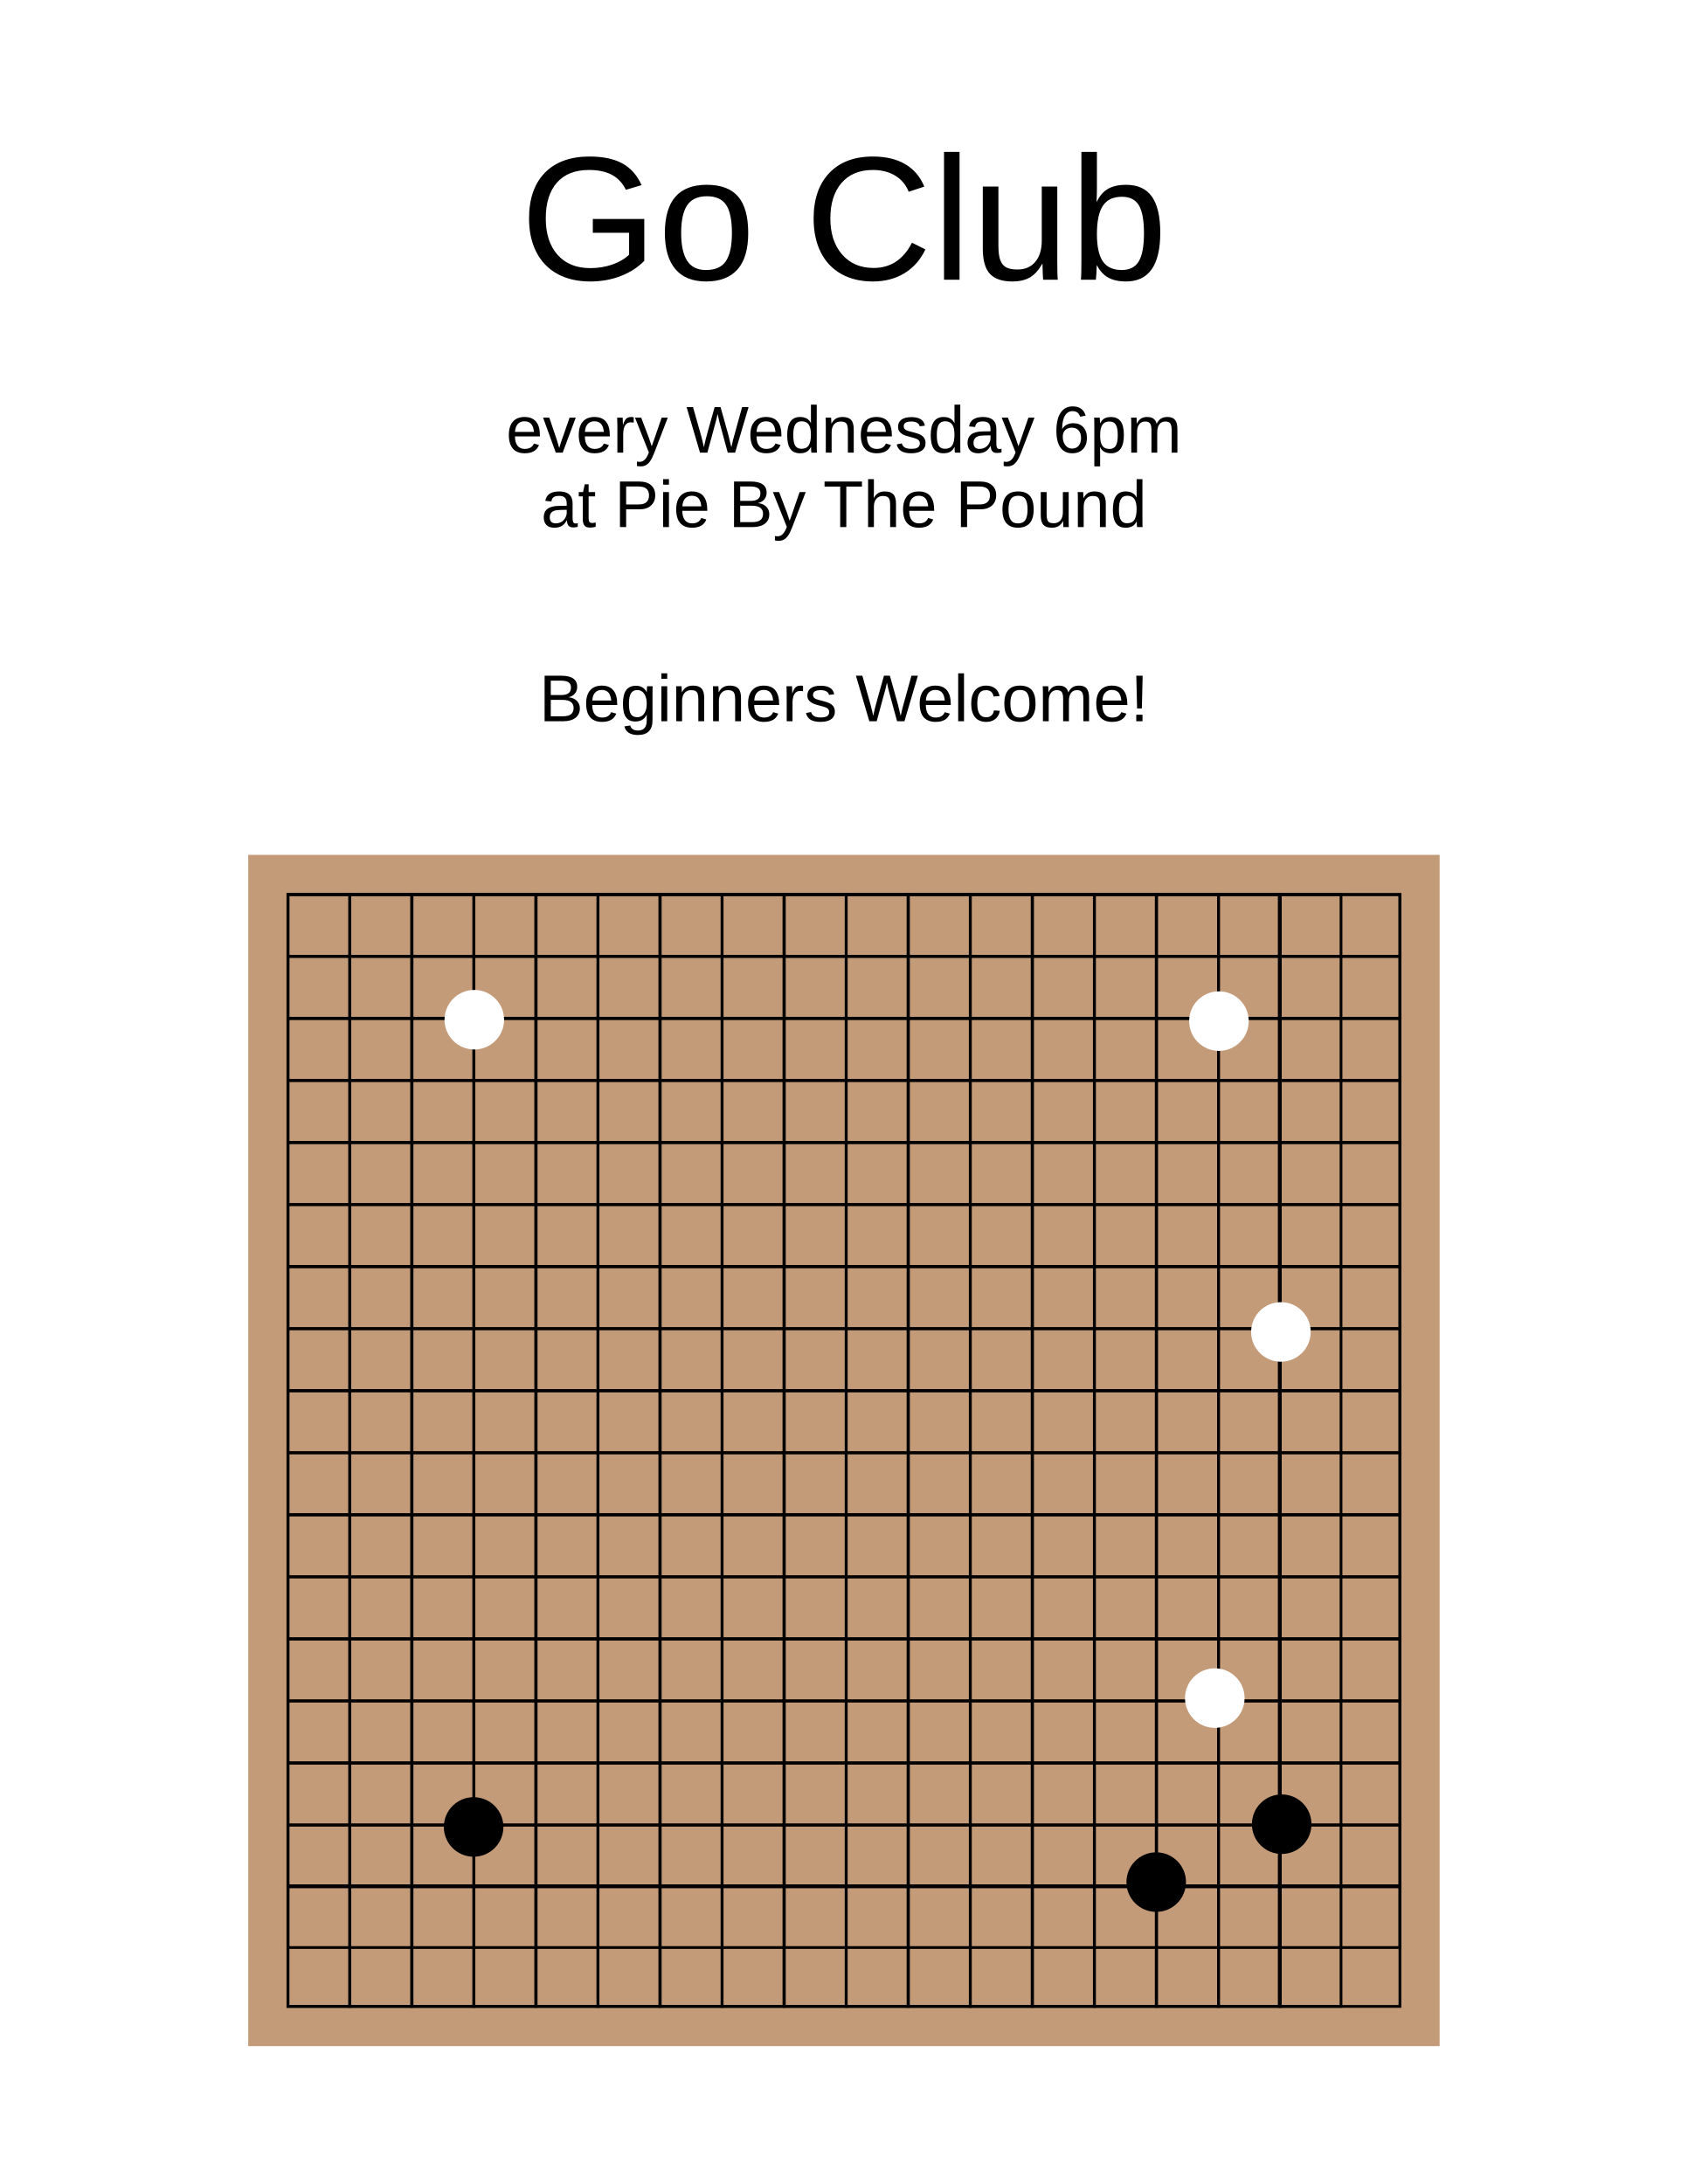
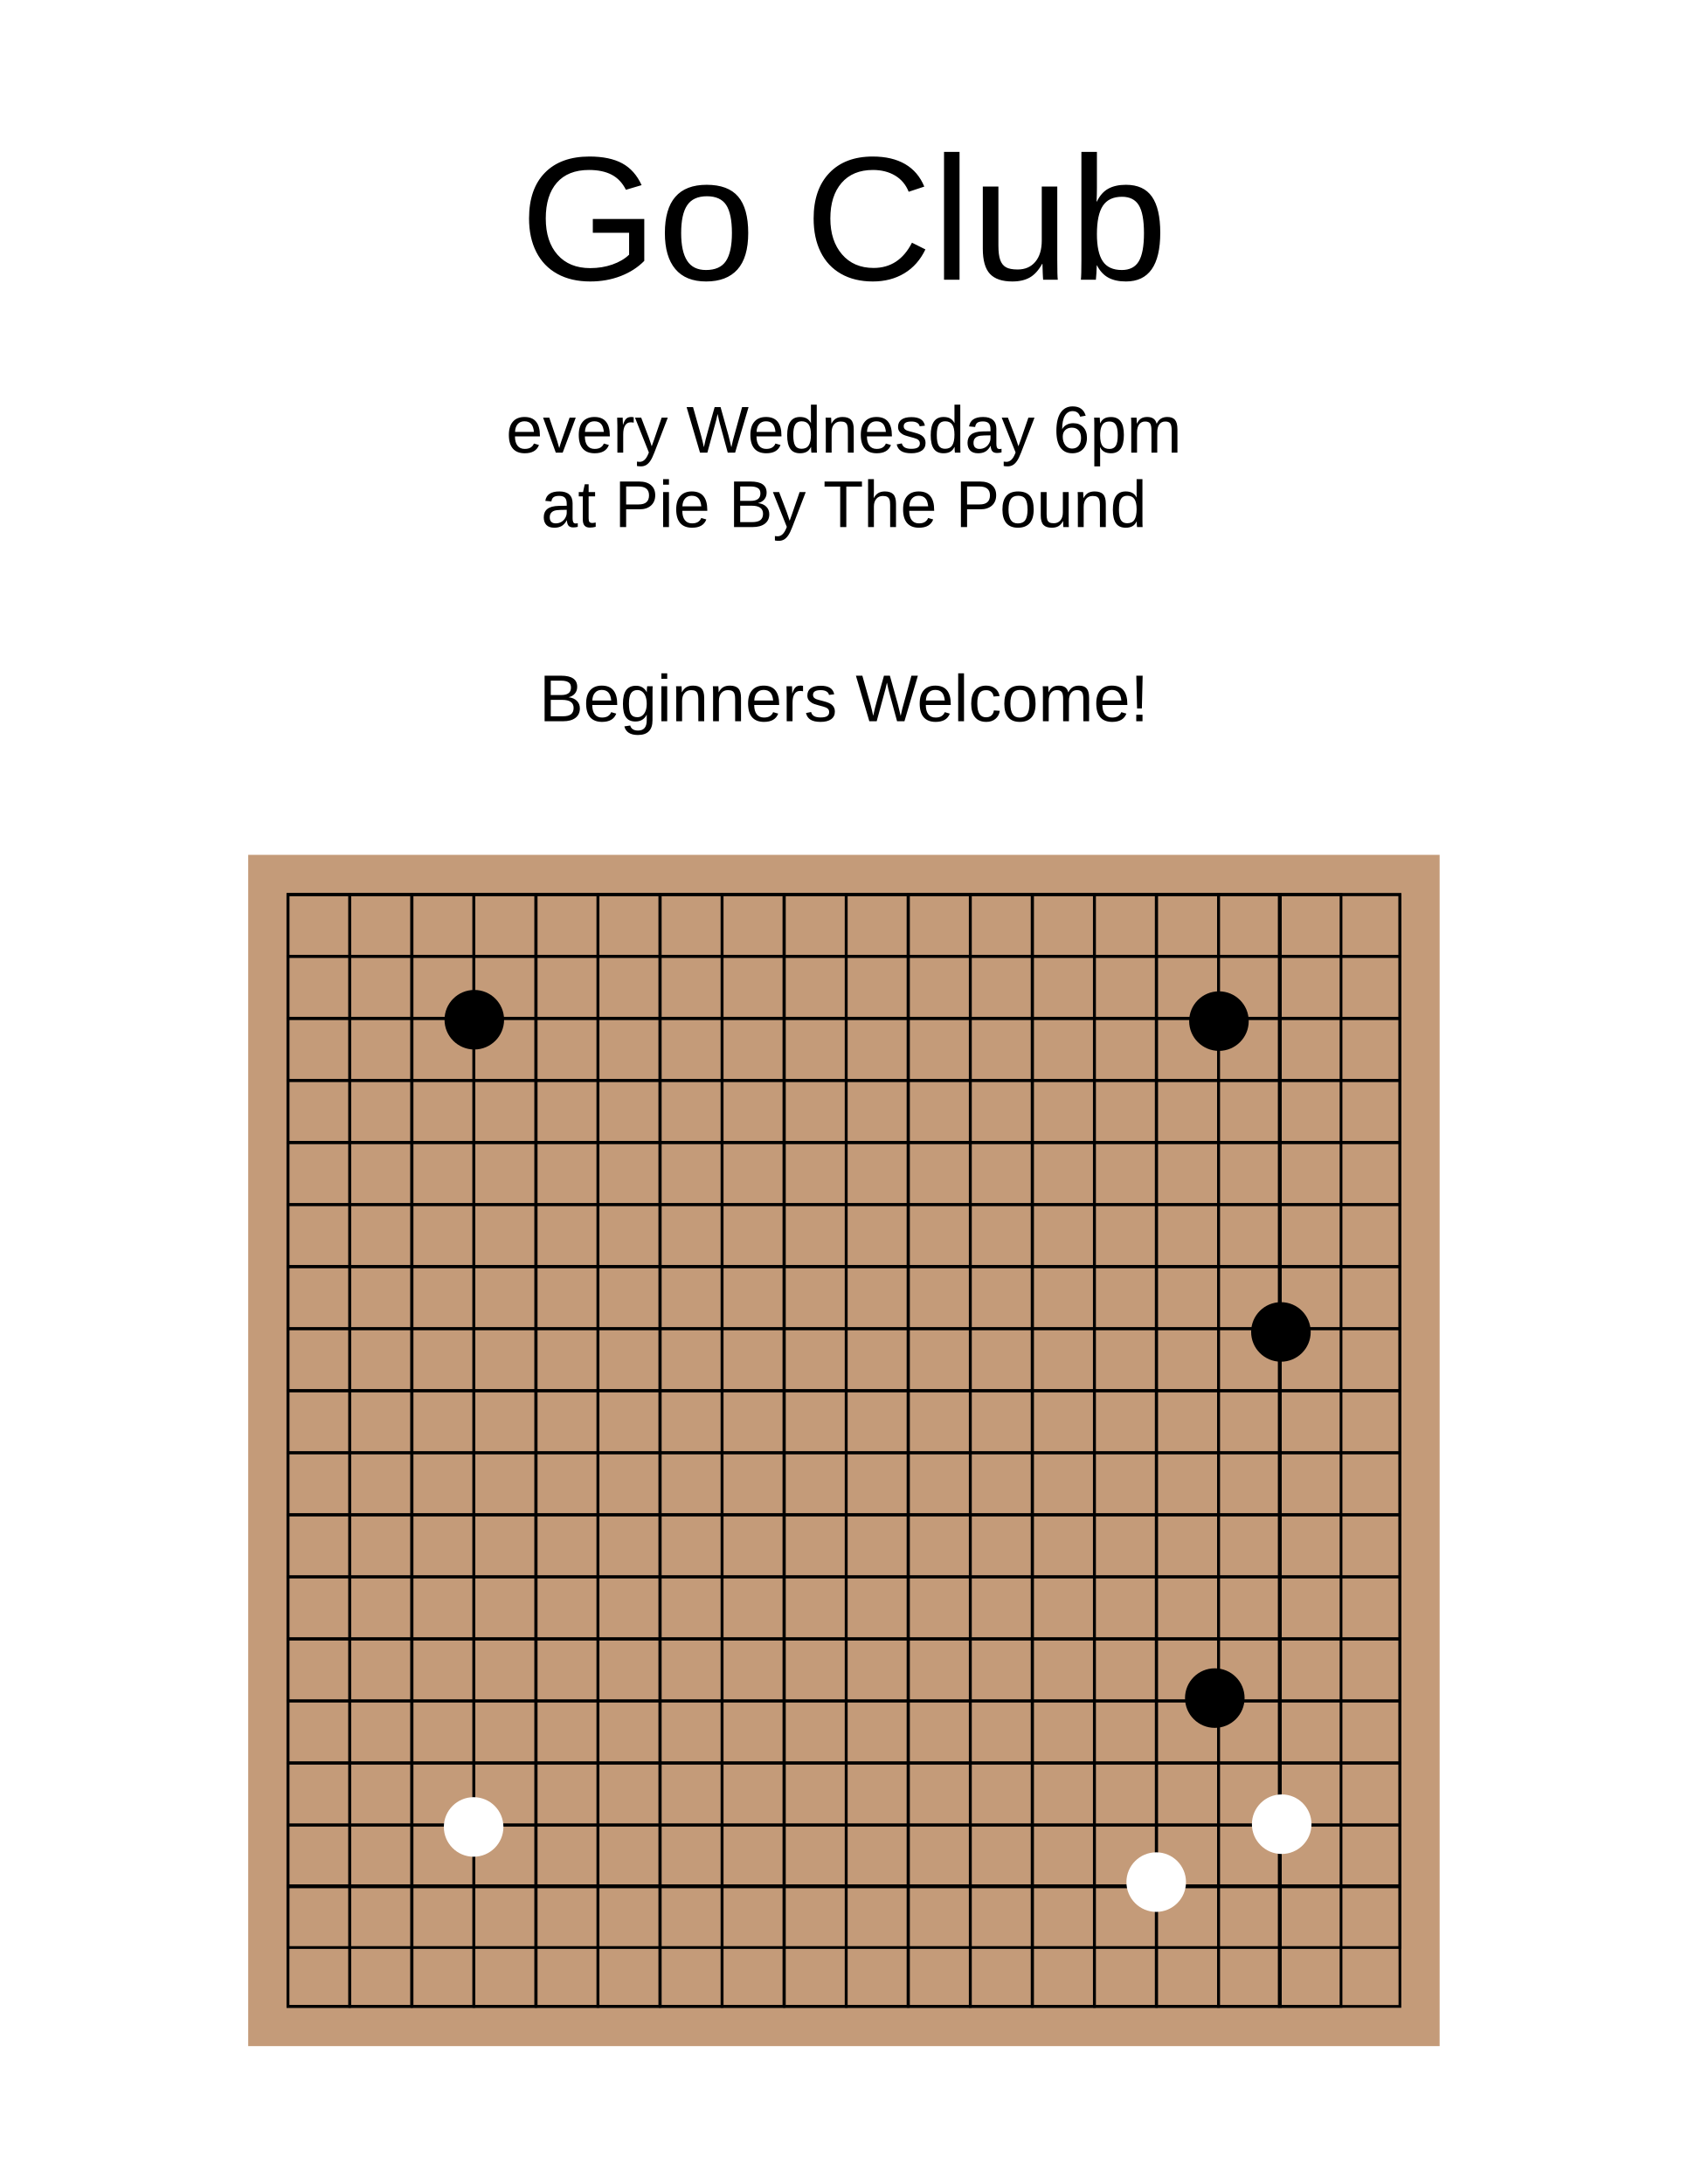
<svg xmlns="http://www.w3.org/2000/svg" xmlns:ns1="https://mondrian.io/xml" width="612" height="792">
  <path d="M90,310 L522,310 L522,742 L90,742 L90,310z" fill="rgba(196, 155, 121, 1)" stroke="none" stroke-linecap="butt" stroke-linejoin="miter" stroke-width="1" opacity="1" />
  <g>
    <path d="M104.4,324.4 L126.8,324.4 L126.8,727.6 L104.4,727.6 L104.4,324.4z" fill="none" stroke="rgba(0, 0, 0, 1)" stroke-linecap="butt" stroke-linejoin="miter" stroke-width="1" opacity="1" />
    <path d="M126.843,324.4 L149.243,324.4 L149.243,727.6 L126.843,727.6 L126.843,324.4z" fill="none" stroke="rgba(0, 0, 0, 1)" stroke-linecap="butt" stroke-linejoin="miter" stroke-width="1" opacity="1" />
    <path d="M149.4,324.4 L171.8,324.4 L171.8,727.6 L149.4,727.6 L149.4,324.4z" fill="none" stroke="rgba(0, 0, 0, 1)" stroke-linecap="butt" stroke-linejoin="miter" stroke-width="1" opacity="1" />
    <path d="M171.843,324.4 L194.243,324.4 L194.243,727.6 L171.843,727.6 L171.843,324.4z" fill="none" stroke="rgba(0, 0, 0, 1)" stroke-linecap="butt" stroke-linejoin="miter" stroke-width="1" opacity="1" />
    <path d="M194.4,324.4 L216.8,324.4 L216.8,727.6 L194.4,727.6 L194.4,324.4z" fill="none" stroke="rgba(0, 0, 0, 1)" stroke-linecap="butt" stroke-linejoin="miter" stroke-width="1" opacity="1" />
    <path d="M216.843,324.4 L239.243,324.4 L239.243,727.6 L216.843,727.6 L216.843,324.4z" fill="none" stroke="rgba(0, 0, 0, 1)" stroke-linecap="butt" stroke-linejoin="miter" stroke-width="1" opacity="1" />
    <path d="M239.4,324.4 L261.8,324.4 L261.8,727.6 L239.4,727.6 L239.4,324.4z" fill="none" stroke="rgba(0, 0, 0, 1)" stroke-linecap="butt" stroke-linejoin="miter" stroke-width="1" opacity="1" />
    <path d="M261.843,324.4 L284.243,324.4 L284.243,727.6 L261.843,727.6 L261.843,324.4z" fill="none" stroke="rgba(0, 0, 0, 1)" stroke-linecap="butt" stroke-linejoin="miter" stroke-width="1" opacity="1" />
    <path d="M284.4,324.4 L306.8,324.4 L306.8,727.6 L284.4,727.6 L284.4,324.4z" fill="none" stroke="rgba(0, 0, 0, 1)" stroke-linecap="butt" stroke-linejoin="miter" stroke-width="1" opacity="1" />
    <path d="M306.843,324.4 L329.243,324.4 L329.243,727.6 L306.843,727.6 L306.843,324.4z" fill="none" stroke="rgba(0, 0, 0, 1)" stroke-linecap="butt" stroke-linejoin="miter" stroke-width="1" opacity="1" />
    <path d="M329.4,324.4 L351.8,324.4 L351.8,727.6 L329.4,727.6 L329.4,324.4z" fill="none" stroke="rgba(0, 0, 0, 1)" stroke-linecap="butt" stroke-linejoin="miter" stroke-width="1" opacity="1" />
    <path d="M351.843,324.4 L374.243,324.4 L374.243,727.6 L351.843,727.6 L351.843,324.4z" fill="none" stroke="rgba(0, 0, 0, 1)" stroke-linecap="butt" stroke-linejoin="miter" stroke-width="1" opacity="1" />
    <path d="M374.4,324.4 L396.8,324.4 L396.8,727.6 L374.4,727.6 L374.4,324.4z" fill="none" stroke="rgba(0, 0, 0, 1)" stroke-linecap="butt" stroke-linejoin="miter" stroke-width="1" opacity="1" />
    <path d="M396.843,324.4 L419.243,324.4 L419.243,727.6 L396.843,727.6 L396.843,324.4z" fill="none" stroke="rgba(0, 0, 0, 1)" stroke-linecap="butt" stroke-linejoin="miter" stroke-width="1" opacity="1" />
    <path d="M419.4,324.4 L441.8,324.4 L441.8,727.6 L419.4,727.6 L419.4,324.4z" fill="none" stroke="rgba(0, 0, 0, 1)" stroke-linecap="butt" stroke-linejoin="miter" stroke-width="1" opacity="1" />
    <path d="M441.843,324.4 L464.243,324.4 L464.243,727.6 L441.843,727.6 L441.843,324.4z" fill="none" stroke="rgba(0, 0, 0, 1)" stroke-linecap="butt" stroke-linejoin="miter" stroke-width="1" opacity="1" />
    <path d="M463.843,324.4 L486.243,324.4 L486.243,727.6 L463.843,727.6 L463.843,324.4z" fill="none" stroke="rgba(0, 0, 0, 1)" stroke-linecap="butt" stroke-linejoin="miter" stroke-width="1" opacity="1" />
  </g>
  <g>
    <path d="M507.6,324.4 L507.6,727.6 L104.4,727.6 L104.4,324.4 L507.6,324.4z" fill="none" stroke="rgba(0, 0, 0, 1)" stroke-linecap="butt" stroke-linejoin="miter" stroke-width="1" opacity="1" />
    <path d="M507.6,324.4 L507.6,346.8 L104.4,346.8 L104.4,324.4 L507.6,324.4z" fill="none" stroke="rgba(0, 0, 0, 1)" stroke-linecap="butt" stroke-linejoin="miter" stroke-width="1" opacity="1" />
    <path d="M507.6,346.843 L507.6,369.243 L104.4,369.243 L104.4,346.843 L507.6,346.843z" fill="none" stroke="rgba(0, 0, 0, 1)" stroke-linecap="butt" stroke-linejoin="miter" stroke-width="1" opacity="1" />
    <path d="M507.6,369.4 L507.6,391.8 L104.4,391.8 L104.4,369.4 L507.6,369.4z" fill="none" stroke="rgba(0, 0, 0, 1)" stroke-linecap="butt" stroke-linejoin="miter" stroke-width="1" opacity="1" />
    <path d="M507.6,391.843 L507.6,414.243 L104.4,414.243 L104.4,391.843 L507.6,391.843z" fill="none" stroke="rgba(0, 0, 0, 1)" stroke-linecap="butt" stroke-linejoin="miter" stroke-width="1" opacity="1" />
    <path d="M507.6,414.4 L507.6,436.8 L104.4,436.8 L104.4,414.4 L507.6,414.4z" fill="none" stroke="rgba(0, 0, 0, 1)" stroke-linecap="butt" stroke-linejoin="miter" stroke-width="1" opacity="1" />
    <path d="M507.6,436.843 L507.6,459.243 L104.4,459.243 L104.4,436.843 L507.6,436.843z" fill="none" stroke="rgba(0, 0, 0, 1)" stroke-linecap="butt" stroke-linejoin="miter" stroke-width="1" opacity="1" />
    <path d="M507.6,459.4 L507.6,481.8 L104.4,481.8 L104.4,459.4 L507.6,459.4z" fill="none" stroke="rgba(0, 0, 0, 1)" stroke-linecap="butt" stroke-linejoin="miter" stroke-width="1" opacity="1" />
    <path d="M507.6,481.843 L507.6,504.243 L104.4,504.243 L104.4,481.843 L507.6,481.843z" fill="none" stroke="rgba(0, 0, 0, 1)" stroke-linecap="butt" stroke-linejoin="miter" stroke-width="1" opacity="1" />
    <path d="M507.6,504.4 L507.6,526.8 L104.4,526.8 L104.4,504.4 L507.6,504.4z" fill="none" stroke="rgba(0, 0, 0, 1)" stroke-linecap="butt" stroke-linejoin="miter" stroke-width="1" opacity="1" />
    <path d="M507.6,526.843 L507.6,549.243 L104.4,549.243 L104.4,526.843 L507.6,526.843z" fill="none" stroke="rgba(0, 0, 0, 1)" stroke-linecap="butt" stroke-linejoin="miter" stroke-width="1" opacity="1" />
    <path d="M507.6,549.4 L507.6,571.8 L104.4,571.8 L104.4,549.4 L507.6,549.4z" fill="none" stroke="rgba(0, 0, 0, 1)" stroke-linecap="butt" stroke-linejoin="miter" stroke-width="1" opacity="1" />
    <path d="M507.6,571.843 L507.6,594.243 L104.4,594.243 L104.4,571.843 L507.6,571.843z" fill="none" stroke="rgba(0, 0, 0, 1)" stroke-linecap="butt" stroke-linejoin="miter" stroke-width="1" opacity="1" />
    <path d="M507.6,594.4 L507.6,616.8 L104.4,616.8 L104.4,594.4 L507.6,594.4z" fill="none" stroke="rgba(0, 0, 0, 1)" stroke-linecap="butt" stroke-linejoin="miter" stroke-width="1" opacity="1" />
    <path d="M507.6,616.843 L507.6,639.243 L104.4,639.243 L104.4,616.843 L507.6,616.843z" fill="none" stroke="rgba(0, 0, 0, 1)" stroke-linecap="butt" stroke-linejoin="miter" stroke-width="1" opacity="1" />
    <path d="M507.6,639.4 L507.6,661.8 L104.4,661.8 L104.4,639.4 L507.6,639.4z" fill="none" stroke="rgba(0, 0, 0, 1)" stroke-linecap="butt" stroke-linejoin="miter" stroke-width="1" opacity="1" />
    <path d="M507.6,661.843 L507.6,684.243 L104.4,684.243 L104.4,661.843 L507.6,661.843z" fill="none" stroke="rgba(0, 0, 0, 1)" stroke-linecap="butt" stroke-linejoin="miter" stroke-width="1" opacity="1" />
    <path d="M507.6,683.843 L507.6,706.243 L104.4,706.243 L104.4,683.843 L507.6,683.843z" fill="none" stroke="rgba(0, 0, 0, 1)" stroke-linecap="butt" stroke-linejoin="miter" stroke-width="1" opacity="1" />
  </g>
-   <path d="M452.779,370.289 C452.779,376.254 447.944,381.089 441.979,381.089 C436.015,381.089 431.179,376.254 431.179,370.289 C431.179,364.325 436.015,359.489 441.979,359.489 C447.944,359.489 452.779,364.325 452.779,370.289z" fill="rgba(255, 255, 255, 1)" stroke="none" stroke-linecap="butt" stroke-linejoin="miter" stroke-width="1" opacity="1" />
-   <path d="M182.534,662.522 C182.534,668.486 177.699,673.322 171.734,673.322 C165.77,673.322 160.934,668.486 160.934,662.522 C160.934,656.557 165.77,651.722 171.734,651.722 C177.699,651.722 182.534,656.557 182.534,662.522z" fill="rgba(0, 0, 0, 1)" stroke="none" stroke-linecap="butt" stroke-linejoin="miter" stroke-width="1" opacity="1" points="[object Object]" />
-   <path d="M475.534,661.522 C475.534,667.486 470.699,672.322 464.734,672.322 C458.77,672.322 453.934,667.486 453.934,661.522 C453.934,655.557 458.77,650.722 464.734,650.722 C470.699,650.722 475.534,655.557 475.534,661.522z" fill="rgba(0, 0, 0, 1)" stroke="none" stroke-linecap="butt" stroke-linejoin="miter" stroke-width="1" opacity="1" points="[object Object]" />
-   <path d="M182.779,369.789 C182.779,375.754 177.944,380.589 171.979,380.589 C166.015,380.589 161.179,375.754 161.179,369.789 C161.179,363.825 166.015,358.989 171.979,358.989 C177.944,358.989 182.779,363.825 182.779,369.789z" fill="rgba(255, 255, 255, 1)" stroke="none" stroke-linecap="butt" stroke-linejoin="miter" stroke-width="1" opacity="1" points="[object Object]" />
-   <path d="M475.252,483.01 C475.252,488.975 470.417,493.81 464.452,493.81 C458.487,493.81 453.652,488.975 453.652,483.01 C453.652,477.045 458.487,472.21 464.452,472.21 C470.417,472.21 475.252,477.045 475.252,483.01z" fill="rgba(255, 255, 255, 1)" stroke="none" stroke-linecap="butt" stroke-linejoin="miter" stroke-width="1" opacity="1" points="[object Object]" />
-   <path d="M430.034,682.522 C430.034,688.486 425.199,693.322 419.234,693.322 C413.27,693.322 408.434,688.486 408.434,682.522 C408.434,676.557 413.27,671.722 419.234,671.722 C425.199,671.722 430.034,676.557 430.034,682.522z" fill="rgba(0, 0, 0, 1)" stroke="none" stroke-linecap="butt" stroke-linejoin="miter" stroke-width="1" opacity="1" points="[object Object]" />
-   <path d="M451.279,615.789 C451.279,621.754 446.444,626.589 440.479,626.589 C434.515,626.589 429.679,621.754 429.679,615.789 C429.679,609.825 434.515,604.989 440.479,604.989 C446.444,604.989 451.279,609.825 451.279,615.789z" fill="rgba(255, 255, 255, 1)" stroke="none" stroke-linecap="butt" stroke-linejoin="miter" stroke-width="1" opacity="1" points="[object Object]" />
+   <path d="M452.779,370.289 C452.779,376.254 447.944,381.089 441.979,381.089 C436.015,381.089 431.179,376.254 431.179,370.289 C431.179,364.325 436.015,359.489 441.979,359.489 C447.944,359.489 452.779,364.325 452.779,370.289z" fill="rgba(0, 0, 0, 1)" stroke="none" stroke-linecap="butt" stroke-linejoin="miter" stroke-width="1" opacity="1" />
+   <path d="M182.534,662.522 C182.534,668.486 177.699,673.322 171.734,673.322 C165.77,673.322 160.934,668.486 160.934,662.522 C160.934,656.557 165.77,651.722 171.734,651.722 C177.699,651.722 182.534,656.557 182.534,662.522z" fill="rgba(255, 255, 255, 1)" stroke="none" stroke-linecap="butt" stroke-linejoin="miter" stroke-width="1" opacity="1" />
+   <path d="M475.534,661.522 C475.534,667.486 470.699,672.322 464.734,672.322 C458.77,672.322 453.934,667.486 453.934,661.522 C453.934,655.557 458.77,650.722 464.734,650.722 C470.699,650.722 475.534,655.557 475.534,661.522z" fill="rgba(255, 255, 255, 1)" stroke="none" stroke-linecap="butt" stroke-linejoin="miter" stroke-width="1" opacity="1" />
+   <path d="M182.779,369.789 C182.779,375.754 177.944,380.589 171.979,380.589 C166.015,380.589 161.179,375.754 161.179,369.789 C161.179,363.825 166.015,358.989 171.979,358.989 C177.944,358.989 182.779,363.825 182.779,369.789z" fill="rgba(0, 0, 0, 1)" stroke="none" stroke-linecap="butt" stroke-linejoin="miter" stroke-width="1" opacity="1" />
+   <path d="M475.252,483.01 C475.252,488.975 470.417,493.81 464.452,493.81 C458.487,493.81 453.652,488.975 453.652,483.01 C453.652,477.045 458.487,472.21 464.452,472.21 C470.417,472.21 475.252,477.045 475.252,483.01z" fill="rgba(0, 0, 0, 1)" stroke="none" stroke-linecap="butt" stroke-linejoin="miter" stroke-width="1" opacity="1" />
+   <path d="M430.034,682.522 C430.034,688.486 425.199,693.322 419.234,693.322 C413.27,693.322 408.434,688.486 408.434,682.522 C408.434,676.557 413.27,671.722 419.234,671.722 C425.199,671.722 430.034,676.557 430.034,682.522z" fill="rgba(255, 255, 255, 1)" stroke="none" stroke-linecap="butt" stroke-linejoin="miter" stroke-width="1" opacity="1" />
+   <path d="M451.279,615.789 C451.279,621.754 446.444,626.589 440.479,626.589 C434.515,626.589 429.679,621.754 429.679,615.789 C429.679,609.825 434.515,604.989 440.479,604.989 C446.444,604.989 451.279,609.825 451.279,615.789z" fill="rgba(0, 0, 0, 1)" stroke="none" stroke-linecap="butt" stroke-linejoin="miter" stroke-width="1" opacity="1" />
  <g ns1:type="text" ns1:x="111.29785156250003" ns1:y="53.451171875000085" ns1:width="389.4042968749999" ns1:height="90.33203124999997" ns1:spacing="90.33203124999997" fill="rgba(0, 0, 0, 1)" stroke="none" font-size="48pt" font-family="Arial">
    <text x="306" y="101.451" ns1:width="389.4042968749999" ns1:height="90.33203124999997" fill="rgba(0, 0, 0, 1)" stroke="none" text-anchor="middle">
Go Club</text>
  </g>
  <g ns1:type="text" ns1:x="111.29785156250003" ns1:y="146.13476562500006" ns1:width="389.4042968749999" ns1:height="90.33203124999997" ns1:spacing="90.33203124999997" fill="rgba(0, 0, 0, 1)" stroke="none" font-size="18pt" font-family="Arial">
    <text x="306" y="164.135" ns1:width="389.4042968749999" ns1:height="90.33203124999997" fill="rgba(0, 0, 0, 1)" stroke="none" text-anchor="middle">
every Wednesday 6pm</text>
    <text x="306" y="191.135" ns1:width="389.4042968749999" ns1:height="90.33203124999997" fill="rgba(0, 0, 0, 1)" stroke="none" text-anchor="middle">
at Pie By The Pound</text>
  </g>
  <g ns1:type="text" ns1:x="111.29785156250003" ns1:y="243.54882812500003" ns1:width="389.4042968749999" ns1:height="90.33203124999997" ns1:spacing="90.33203124999997" fill="rgba(0, 0, 0, 1)" stroke="none" font-size="18pt" font-family="Arial">
    <text x="306" y="261.549" ns1:width="389.4042968749999" ns1:height="90.33203124999997" fill="rgba(0, 0, 0, 1)" stroke="none" text-anchor="middle">
Beginners Welcome!</text>
  </g>
</svg>
